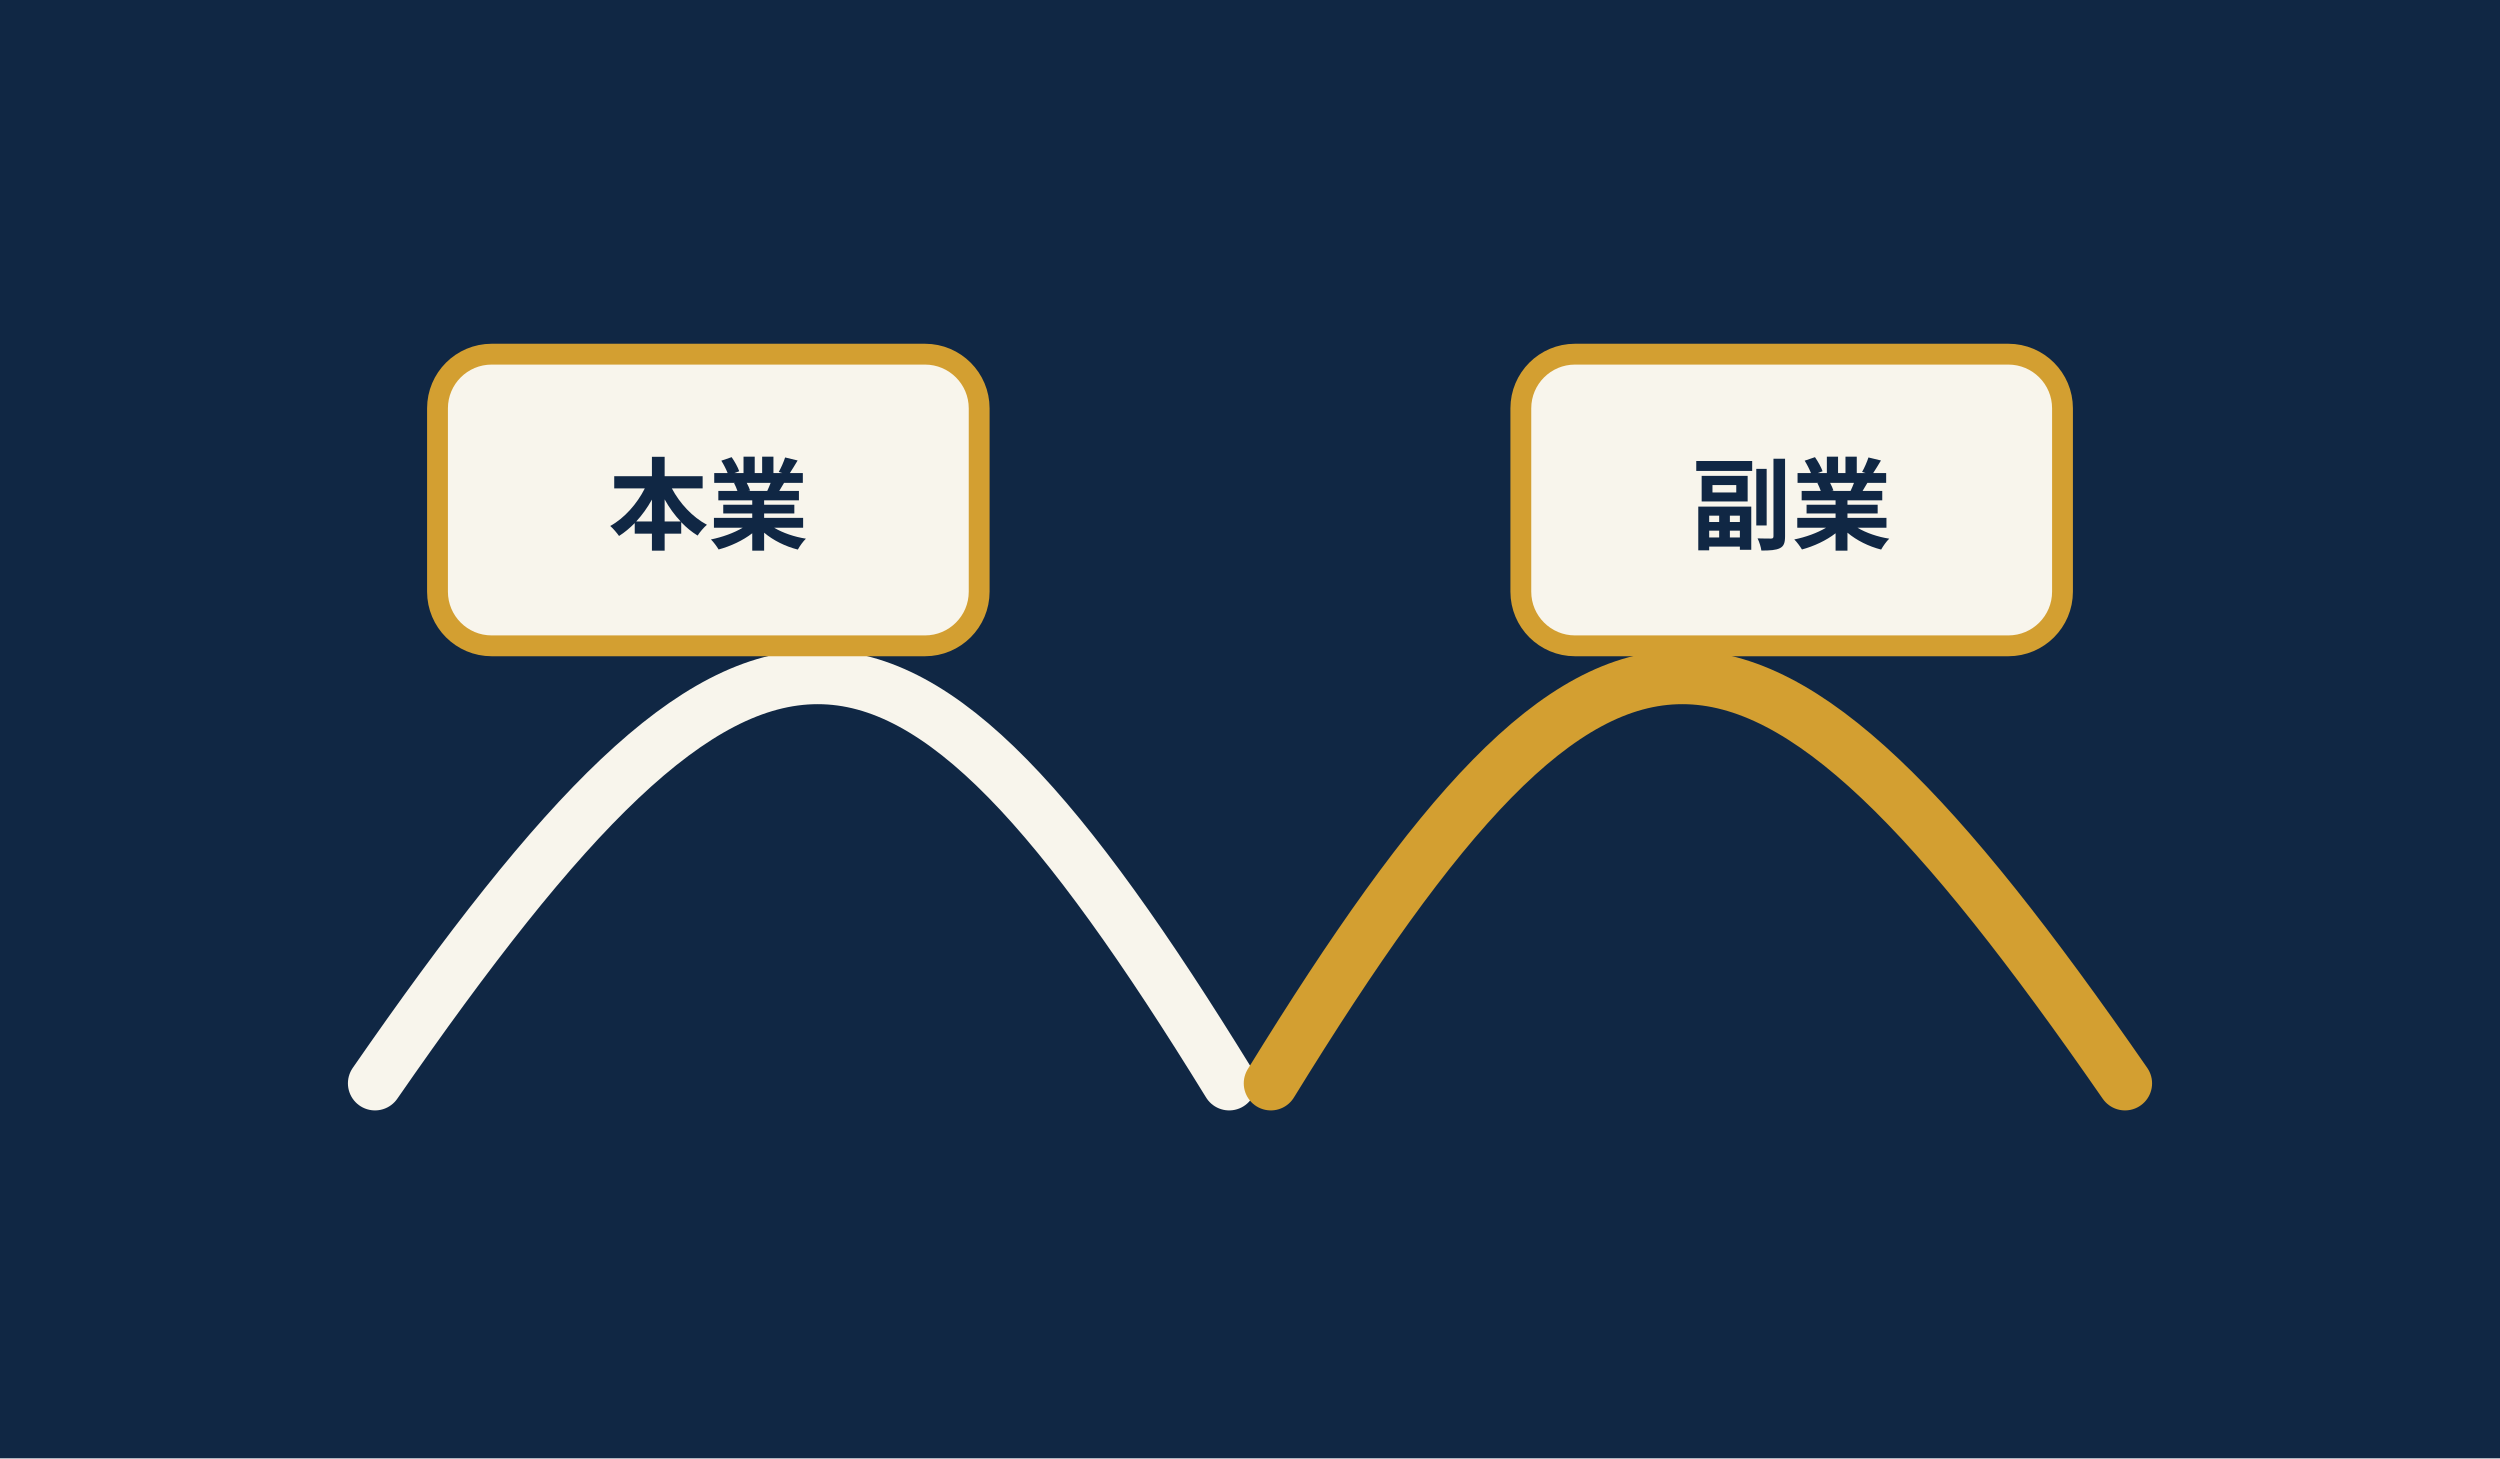
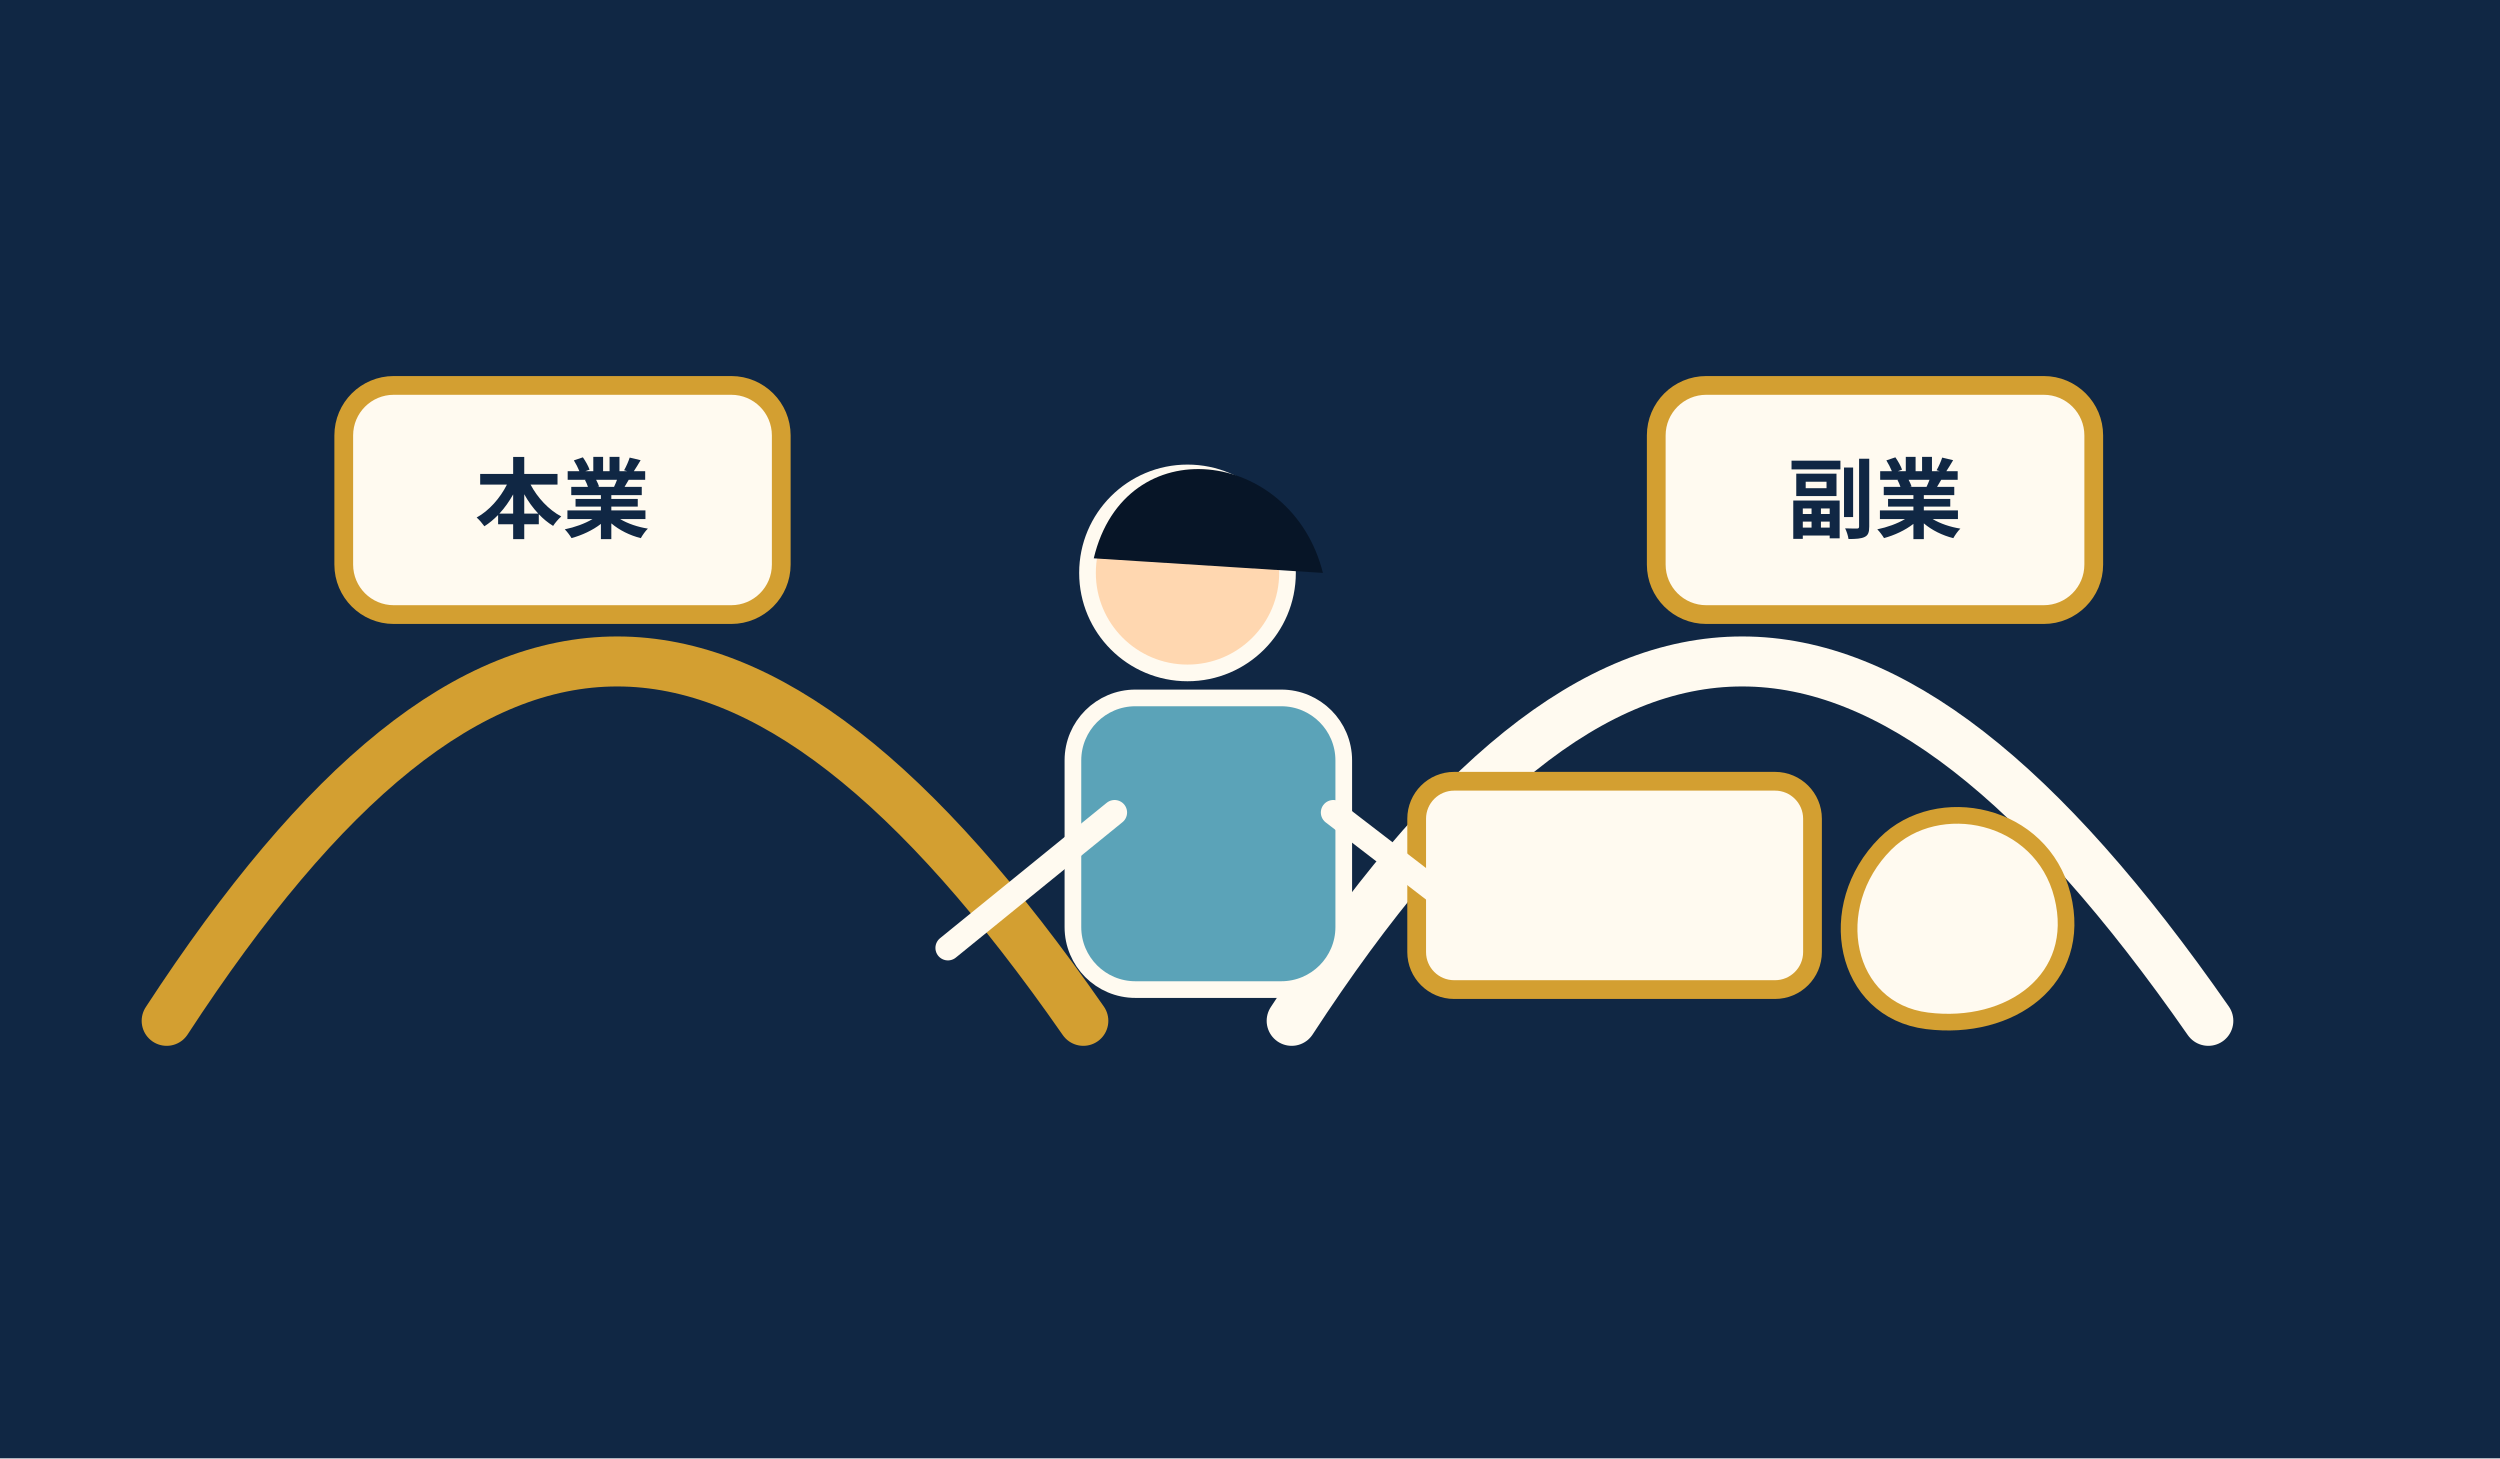
<svg xmlns="http://www.w3.org/2000/svg" viewBox="0 0 1200 700" role="img" aria-labelledby="title desc">
  <rect width="1200" height="700" fill="#102744" />
-   <path d="M180 520 C360 260 430 260 590 520" fill="none" stroke="#f8f5ec" stroke-width="26" stroke-linecap="round" />
-   <path d="M610 520 C770 260 840 260 1020 520" fill="none" stroke="#d39f31" stroke-width="26" stroke-linecap="round" />
-   <rect x="210" y="170" width="260" height="140" rx="26" fill="#f8f5ec" stroke="#d39f31" stroke-width="10" />
-   <rect x="730" y="170" width="260" height="140" rx="26" fill="#f8f5ec" stroke="#d39f31" stroke-width="10" />
-   <text x="340" y="260" text-anchor="middle" font-family="Arial, sans-serif" font-size="48" font-weight="700" fill="#102744">本業</text>
-   <text x="860" y="260" text-anchor="middle" font-family="Arial, sans-serif" font-size="48" font-weight="700" fill="#102744">副業</text>
+   <path d="M80 490 C230 260 360 260 520 490" fill="none" stroke="#d39f31" stroke-width="24" stroke-linecap="round" />
+   <path d="M620 490 C770 260 900 260 1060 490" fill="none" stroke="#fffaf0" stroke-width="24" stroke-linecap="round" />
+   <rect x="165" y="185" width="210" height="110" rx="24" fill="#fffaf0" stroke="#d39f31" stroke-width="9" />
+   <text x="270" y="255" text-anchor="middle" font-family="Arial, sans-serif" font-size="42" font-weight="700" fill="#102744">本業</text>
+   <rect x="795" y="185" width="210" height="110" rx="24" fill="#fffaf0" stroke="#d39f31" stroke-width="9" />
+   <text x="900" y="255" text-anchor="middle" font-family="Arial, sans-serif" font-size="42" font-weight="700" fill="#102744">副業</text>
+   <circle cx="570" cy="275" r="48" fill="#ffd7b0" stroke="#fffaf0" stroke-width="8" />
+   <path d="M525 268 C540 205 620 215 635 275" fill="#071527" />
+   <rect x="515" y="335" width="130" height="140" rx="30" fill="#5ba3b8" stroke="#fffaf0" stroke-width="8" />
+   <rect x="680" y="375" width="190" height="100" rx="18" fill="#fffaf0" stroke="#d39f31" stroke-width="9" />
+   <path d="M535 390 L455 455 M640 390 L705 440" stroke="#fffaf0" stroke-width="12" stroke-linecap="round" />
+   <path d="M905 405 C930 380 980 390 990 430 C1000 470 965 495 925 490 C885 485 875 435 905 405Z" fill="#fffaf0" stroke="#d39f31" stroke-width="8" />
</svg>
